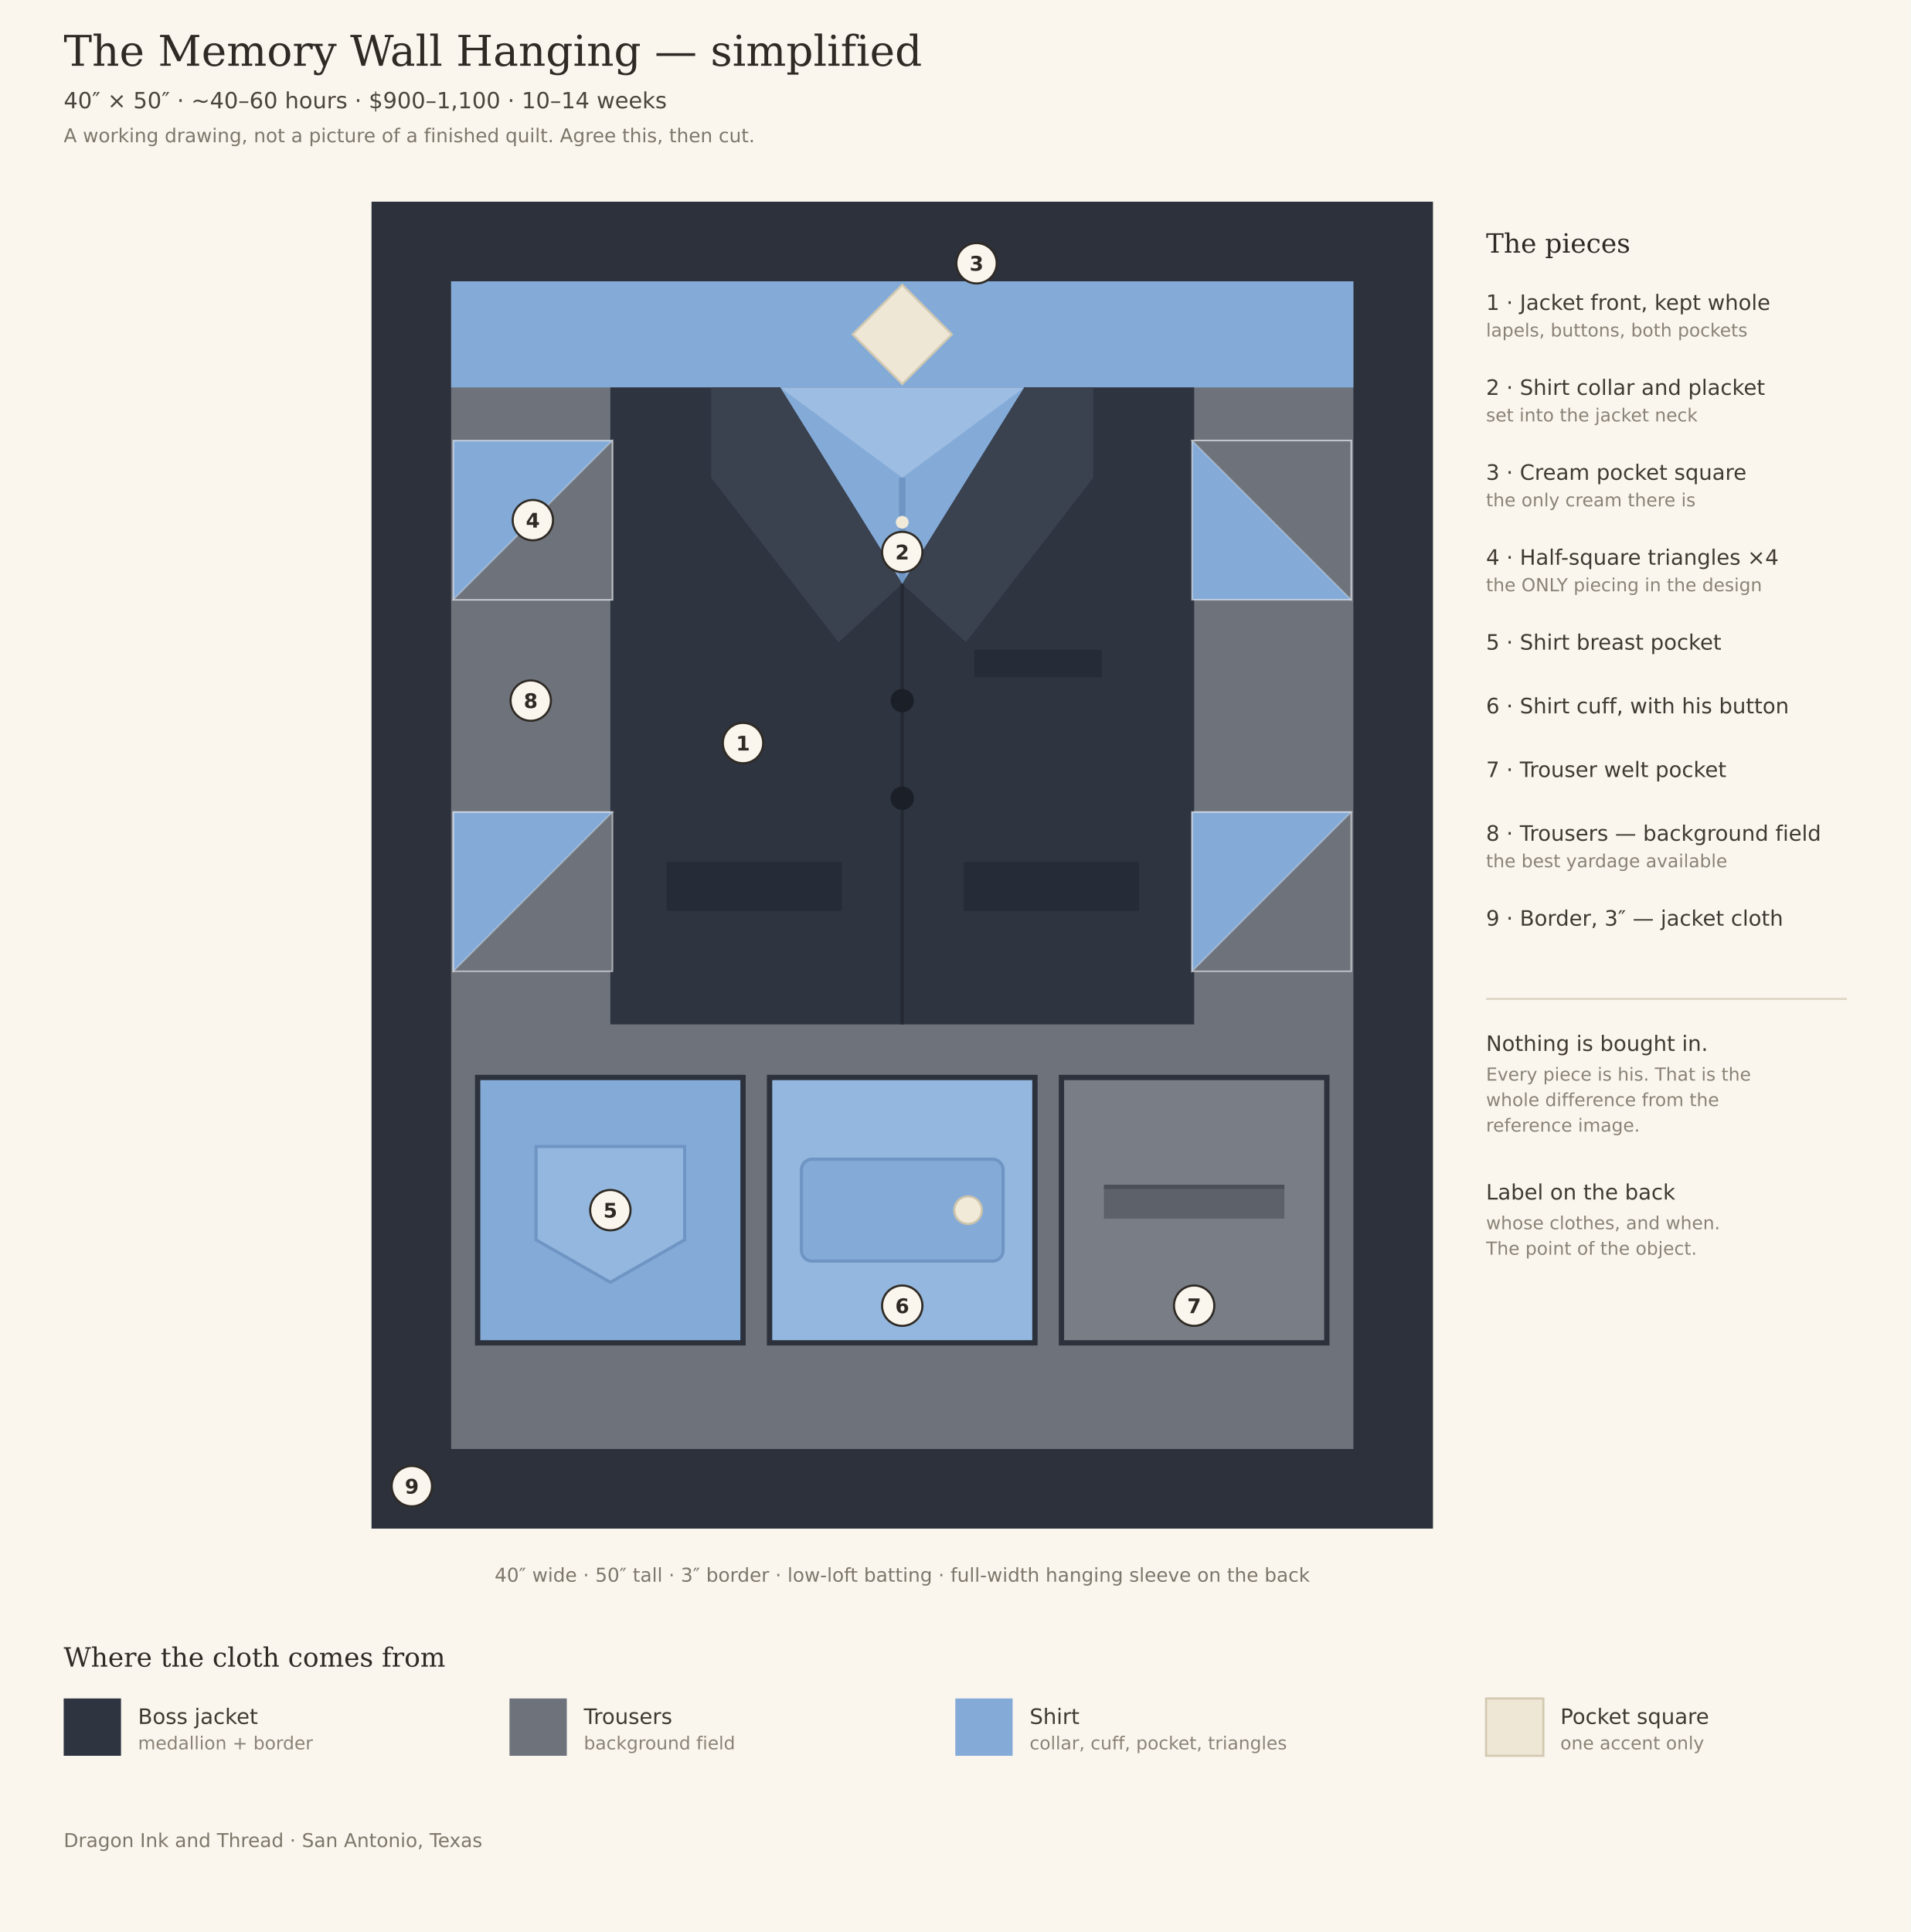
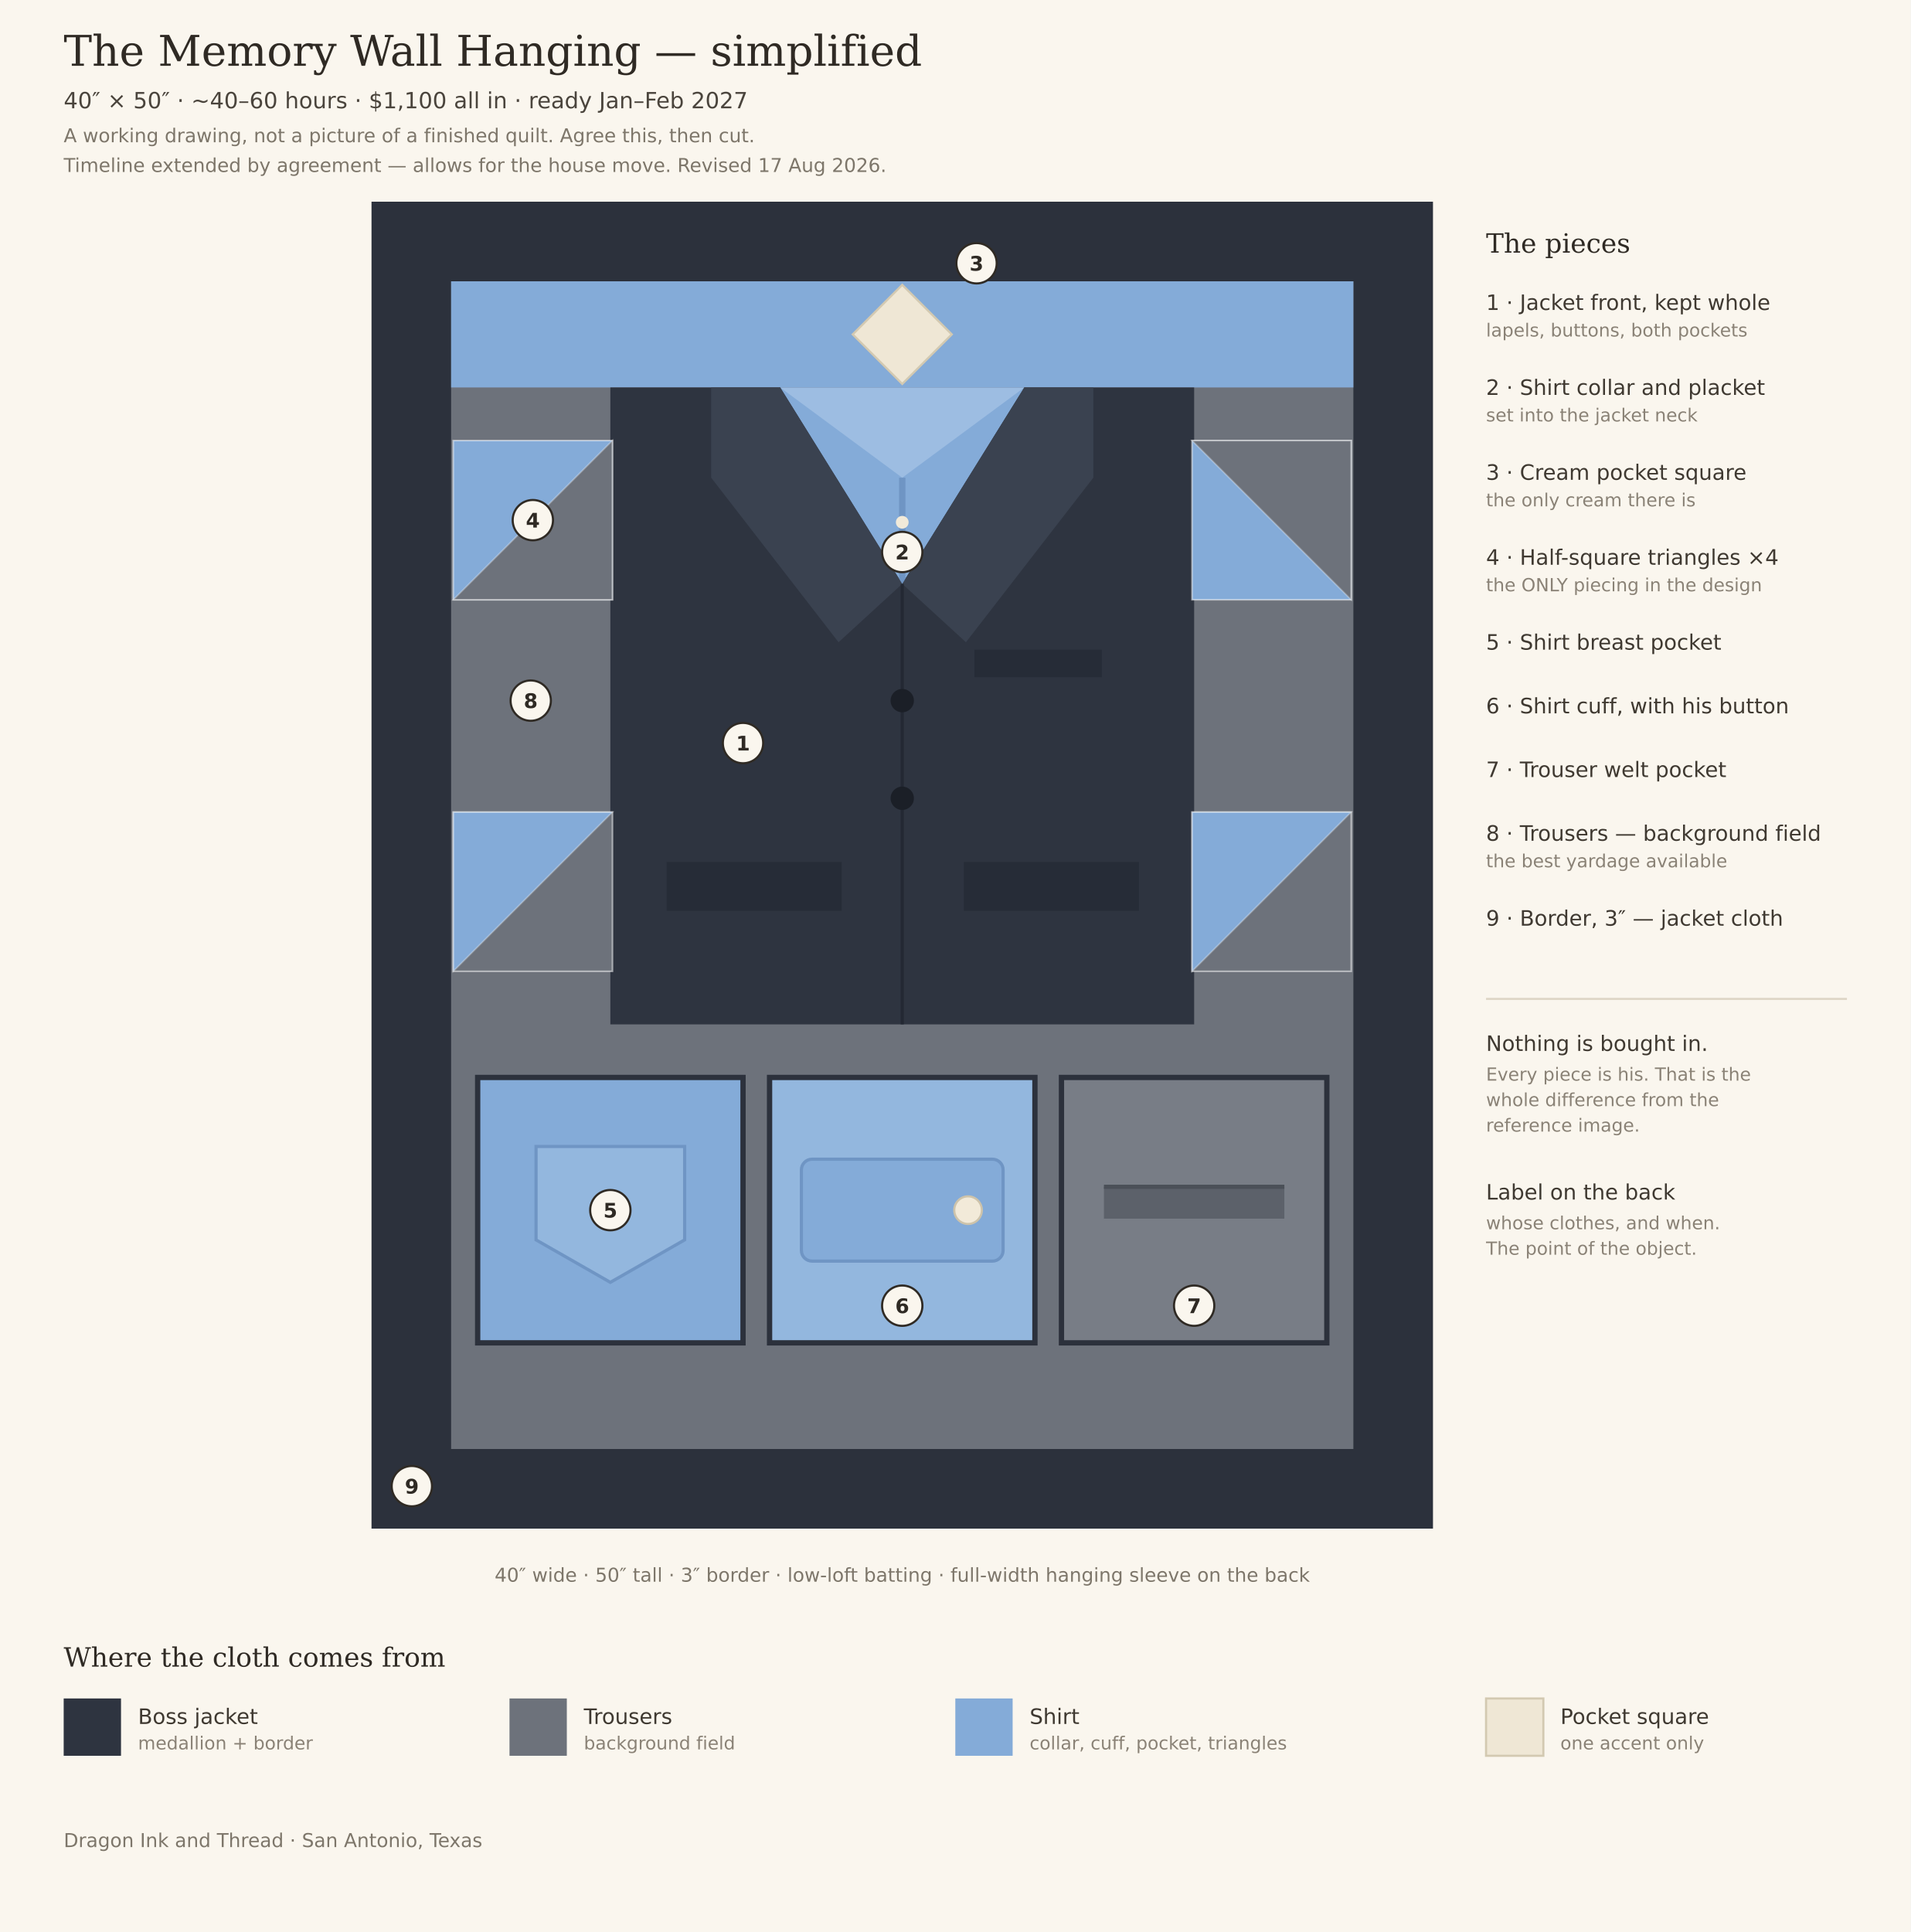
<svg xmlns="http://www.w3.org/2000/svg" width="1800" height="1820" viewBox="0 0 1800 1820">
  <defs>
    <style>
      .h1 { font-family: "DejaVu Serif", serif; fill: #2f2a24; font-size: 40px; }
      .h2 { font-family: "DejaVu Serif", serif; fill: #2f2a24; font-size: 25px; }
      .s  { font-family: "DejaVu Sans", sans-serif; fill: #4a443c; font-size: 21px; }
      .sm { font-family: "DejaVu Sans", sans-serif; fill: #7d766a; font-size: 18px; }
      .key{ font-family: "DejaVu Sans", sans-serif; fill: #3f3931; font-size: 20px; }
      .keysm { font-family: "DejaVu Sans", sans-serif; fill: #8a8276; font-size: 17px; }
      .num{ font-family: "DejaVu Sans", sans-serif; font-size: 19px; font-weight: bold; }
    </style>
  </defs>
  <rect width="1800" height="1820" fill="#faf6ee" />
  <text class="h1" x="60" y="62">The Memory Wall Hanging — simplified</text>
-   <text class="s" x="60" y="102">40″ × 50″  ·  ~40–60 hours  ·  $900–1,100  ·  10–14 weeks</text>
+   <text class="s" x="60" y="102">40″ × 50″  ·  ~40–60 hours  ·  $1,100 all in  ·  ready Jan–Feb 2027</text>
  <text class="sm" x="60" y="134">A working drawing, not a picture of a finished quilt. Agree this, then cut.</text>
+   <text class="sm" x="60" y="162">Timeline extended by agreement — allows for the house move. Revised 17 Aug 2026.</text>
  <rect x="350" y="190" width="1000" height="1250" fill="#2c313c" />
  <rect x="425" y="265" width="850" height="1100" fill="#6d727b" />
  <rect x="425" y="265" width="850" height="100" fill="#84abd8" />
  <g transform="translate(850,315) rotate(45)">
    <rect x="-33" y="-33" width="66" height="66" fill="#efe7d5" stroke="#d3c9b1" stroke-width="2" />
  </g>
  <rect x="575" y="365" width="550" height="600" fill="#2e3440" />
  <polygon points="735,365 850,550 965,365" fill="#84abd8" />
  <polygon points="735,365 850,450 965,365" fill="#9dbde2" />
  <line x1="850" y1="450" x2="850" y2="550" stroke="#6f95c4" stroke-width="6" />
  <circle cx="850" cy="492" r="6" fill="#f2ead9" />
  <polygon points="670,365 735,365 850,550 790,605 670,450" fill="#3a4250" />
  <polygon points="1030,365 965,365 850,550 910,605 1030,450" fill="#3a4250" />
  <line x1="850" y1="550" x2="850" y2="965" stroke="#232833" stroke-width="3" />
  <circle cx="850" cy="660" r="11" fill="#1b1f27" />
  <circle cx="850" cy="752" r="11" fill="#1b1f27" />
  <rect x="918" y="612" width="120" height="26" fill="#262c37" />
  <rect x="628" y="812" width="165" height="46" fill="#262c37" />
  <rect x="908" y="812" width="165" height="46" fill="#262c37" />
  <g stroke="#ffffff" stroke-opacity=".30" stroke-width="1.5">
    <rect x="427" y="415" width="150" height="150" fill="#84abd8" />
    <polygon points="427,565 577,415 577,565" fill="#6d727b" />
    <rect x="427" y="415" width="150" height="150" fill="none" />
    <rect x="427" y="765" width="150" height="150" fill="#6d727b" />
    <polygon points="427,765 577,765 427,915" fill="#84abd8" />
    <rect x="427" y="765" width="150" height="150" fill="none" />
    <rect x="1123" y="415" width="150" height="150" fill="#84abd8" />
    <polygon points="1123,415 1273,415 1273,565" fill="#6d727b" />
    <rect x="1123" y="415" width="150" height="150" fill="none" />
    <rect x="1123" y="765" width="150" height="150" fill="#6d727b" />
    <polygon points="1273,765 1123,915 1123,765" fill="#84abd8" />
    <rect x="1123" y="765" width="150" height="150" fill="none" />
  </g>
  <rect x="450" y="1015" width="250" height="250" fill="#84abd8" />
  <path d="M505 1080 h140 v88 l-70 40 l-70 -40 z" fill="#93b7de" stroke="#6f95c4" stroke-width="3" />
  <rect x="450" y="1015" width="250" height="250" fill="none" stroke="#2c313c" stroke-width="5" />
  <rect x="725" y="1015" width="250" height="250" fill="#93b7de" />
  <rect x="755" y="1092" width="190" height="96" rx="10" fill="#84abd8" stroke="#6f95c4" stroke-width="3" />
  <circle cx="912" cy="1140" r="13" fill="#f2ead9" stroke="#cdc3ab" stroke-width="2" />
  <rect x="725" y="1015" width="250" height="250" fill="none" stroke="#2c313c" stroke-width="5" />
  <rect x="1000" y="1015" width="250" height="250" fill="#787d86" />
  <rect x="1040" y="1118" width="170" height="30" fill="#5c616a" />
  <line x1="1040" y1="1118" x2="1210" y2="1118" stroke="#4b5058" stroke-width="4" />
  <rect x="1000" y="1015" width="250" height="250" fill="none" stroke="#2c313c" stroke-width="5" />
  <g>
    <g>
      <circle cx="700" cy="700" r="19" fill="#faf6ee" stroke="#2f2a24" stroke-width="2" />
      <text class="num" x="700" y="707" text-anchor="middle" fill="#2f2a24">1</text>
    </g>
    <g>
      <circle cx="850" cy="520" r="19" fill="#faf6ee" stroke="#2f2a24" stroke-width="2" />
      <text class="num" x="850" y="527" text-anchor="middle" fill="#2f2a24">2</text>
    </g>
    <g>
      <circle cx="920" cy="248" r="19" fill="#faf6ee" stroke="#2f2a24" stroke-width="2" />
      <text class="num" x="920" y="255" text-anchor="middle" fill="#2f2a24">3</text>
    </g>
    <g>
      <circle cx="502" cy="490" r="19" fill="#faf6ee" stroke="#2f2a24" stroke-width="2" />
      <text class="num" x="502" y="497" text-anchor="middle" fill="#2f2a24">4</text>
    </g>
    <g>
      <circle cx="575" cy="1140" r="19" fill="#faf6ee" stroke="#2f2a24" stroke-width="2" />
      <text class="num" x="575" y="1147" text-anchor="middle" fill="#2f2a24">5</text>
    </g>
    <g>
      <circle cx="850" cy="1230" r="19" fill="#faf6ee" stroke="#2f2a24" stroke-width="2" />
      <text class="num" x="850" y="1237" text-anchor="middle" fill="#2f2a24">6</text>
    </g>
    <g>
      <circle cx="1125" cy="1230" r="19" fill="#faf6ee" stroke="#2f2a24" stroke-width="2" />
      <text class="num" x="1125" y="1237" text-anchor="middle" fill="#2f2a24">7</text>
    </g>
    <g>
      <circle cx="500" cy="660" r="19" fill="#faf6ee" stroke="#2f2a24" stroke-width="2" />
      <text class="num" x="500" y="667" text-anchor="middle" fill="#2f2a24">8</text>
    </g>
    <g>
      <circle cx="388" cy="1400" r="19" fill="#faf6ee" stroke="#2f2a24" stroke-width="2" />
      <text class="num" x="388" y="1407" text-anchor="middle" fill="#2f2a24">9</text>
    </g>
  </g>
  <text class="sm" x="850" y="1490" text-anchor="middle">40″ wide · 50″ tall · 3″ border · low-loft batting · full-width hanging sleeve on the back</text>
  <text class="h2" x="1400" y="238">The pieces</text>
  <g>
    <text class="key" x="1400" y="292">1 · Jacket front, kept whole</text>
    <text class="keysm" x="1400" y="317">lapels, buttons, both pockets</text>
    <text class="key" x="1400" y="372">2 · Shirt collar and placket</text>
    <text class="keysm" x="1400" y="397">set into the jacket neck</text>
    <text class="key" x="1400" y="452">3 · Cream pocket square</text>
    <text class="keysm" x="1400" y="477">the only cream there is</text>
    <text class="key" x="1400" y="532">4 · Half-square triangles ×4</text>
    <text class="keysm" x="1400" y="557">the ONLY piecing in the design</text>
    <text class="key" x="1400" y="612">5 · Shirt breast pocket</text>
    <text class="key" x="1400" y="672">6 · Shirt cuff, with his button</text>
    <text class="key" x="1400" y="732">7 · Trouser welt pocket</text>
    <text class="key" x="1400" y="792">8 · Trousers — background field</text>
    <text class="keysm" x="1400" y="817">the best yardage available</text>
    <text class="key" x="1400" y="872">9 · Border, 3″ — jacket cloth</text>
  </g>
  <g>
    <rect x="1400" y="940" width="340" height="2" fill="#ded6c6" />
    <text class="key" x="1400" y="990">Nothing is bought in.</text>
    <text class="keysm" x="1400" y="1018">Every piece is his. That is the</text>
    <text class="keysm" x="1400" y="1042">whole difference from the</text>
    <text class="keysm" x="1400" y="1066">reference image.</text>
    <text class="key" x="1400" y="1130">Label on the back</text>
    <text class="keysm" x="1400" y="1158">whose clothes, and when.</text>
    <text class="keysm" x="1400" y="1182">The point of the object.</text>
  </g>
  <text class="h2" x="60" y="1570">Where the cloth comes from</text>
  <g>
    <rect x="60" y="1600" width="54" height="54" fill="#2e3440" />
    <text class="key" x="130" y="1624">Boss jacket</text>
    <text class="keysm" x="130" y="1648">medallion + border</text>
    <rect x="480" y="1600" width="54" height="54" fill="#6d727b" />
    <text class="key" x="550" y="1624">Trousers</text>
    <text class="keysm" x="550" y="1648">background field</text>
    <rect x="900" y="1600" width="54" height="54" fill="#84abd8" />
    <text class="key" x="970" y="1624">Shirt</text>
    <text class="keysm" x="970" y="1648">collar, cuff, pocket, triangles</text>
    <rect x="1400" y="1600" width="54" height="54" fill="#efe7d5" stroke="#d3c9b1" stroke-width="2" />
    <text class="key" x="1470" y="1624">Pocket square</text>
    <text class="keysm" x="1470" y="1648">one accent only</text>
  </g>
  <text class="sm" x="60" y="1740">Dragon Ink and Thread · San Antonio, Texas</text>
</svg>
